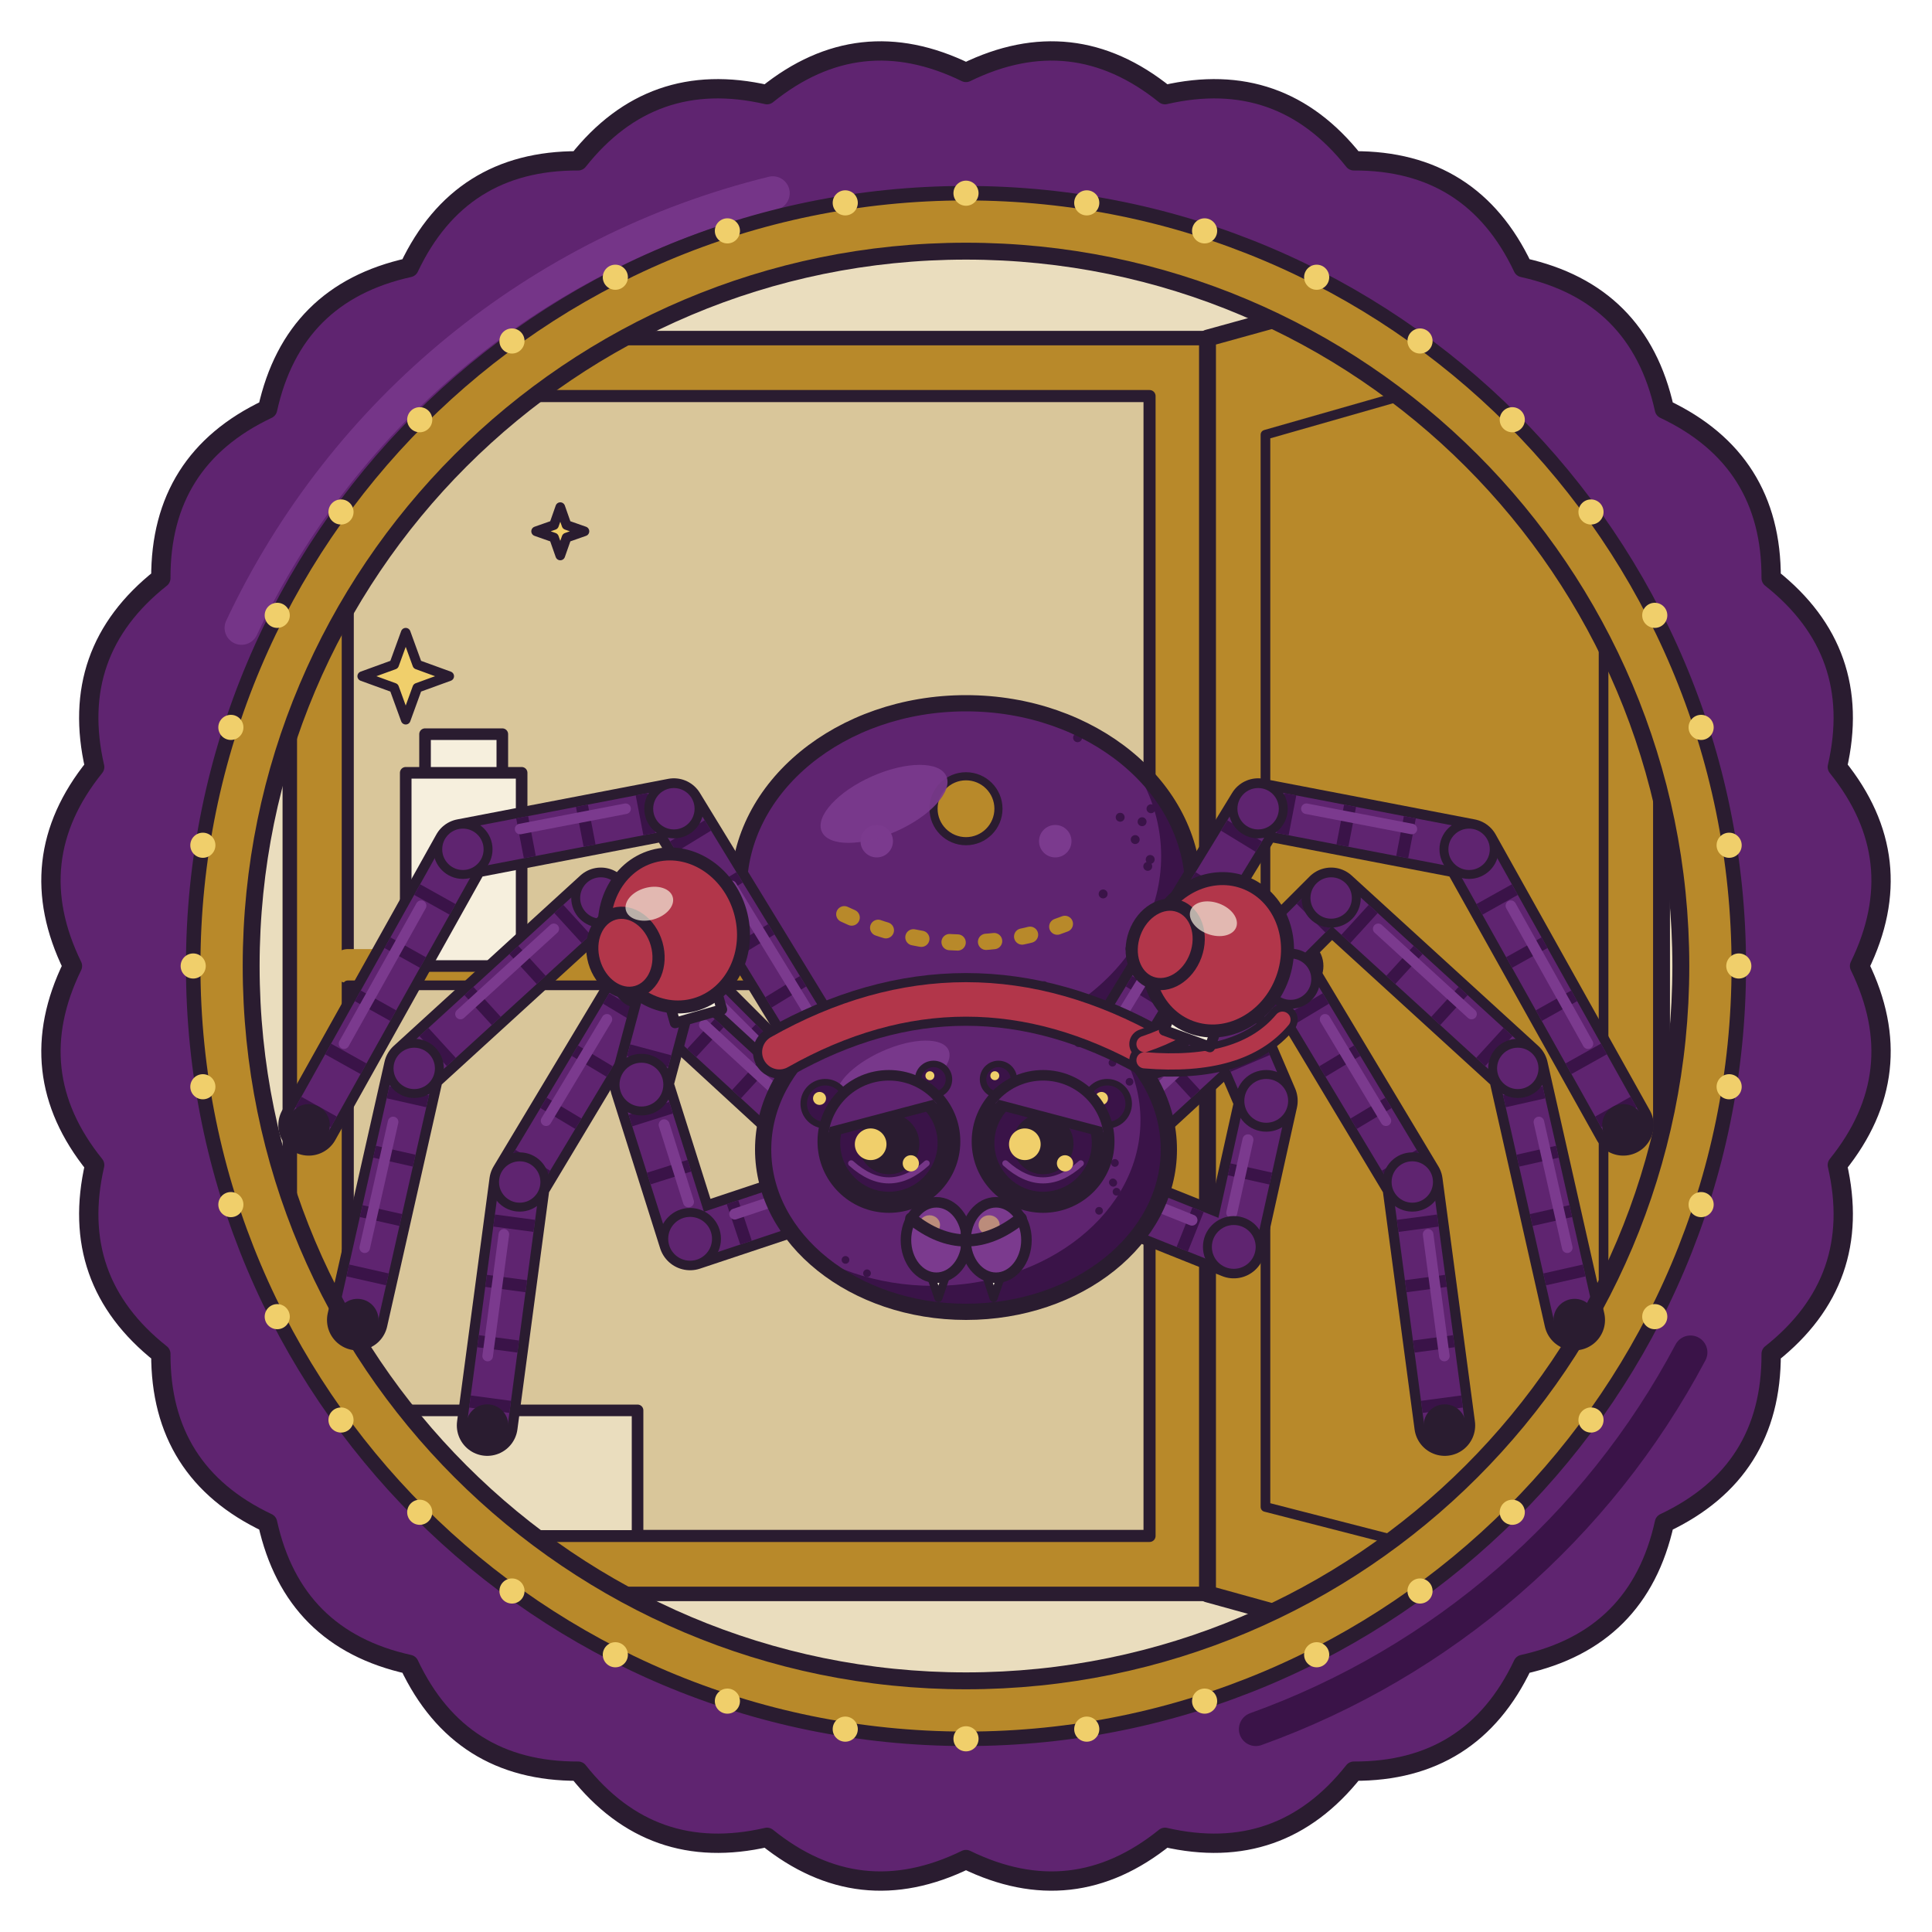
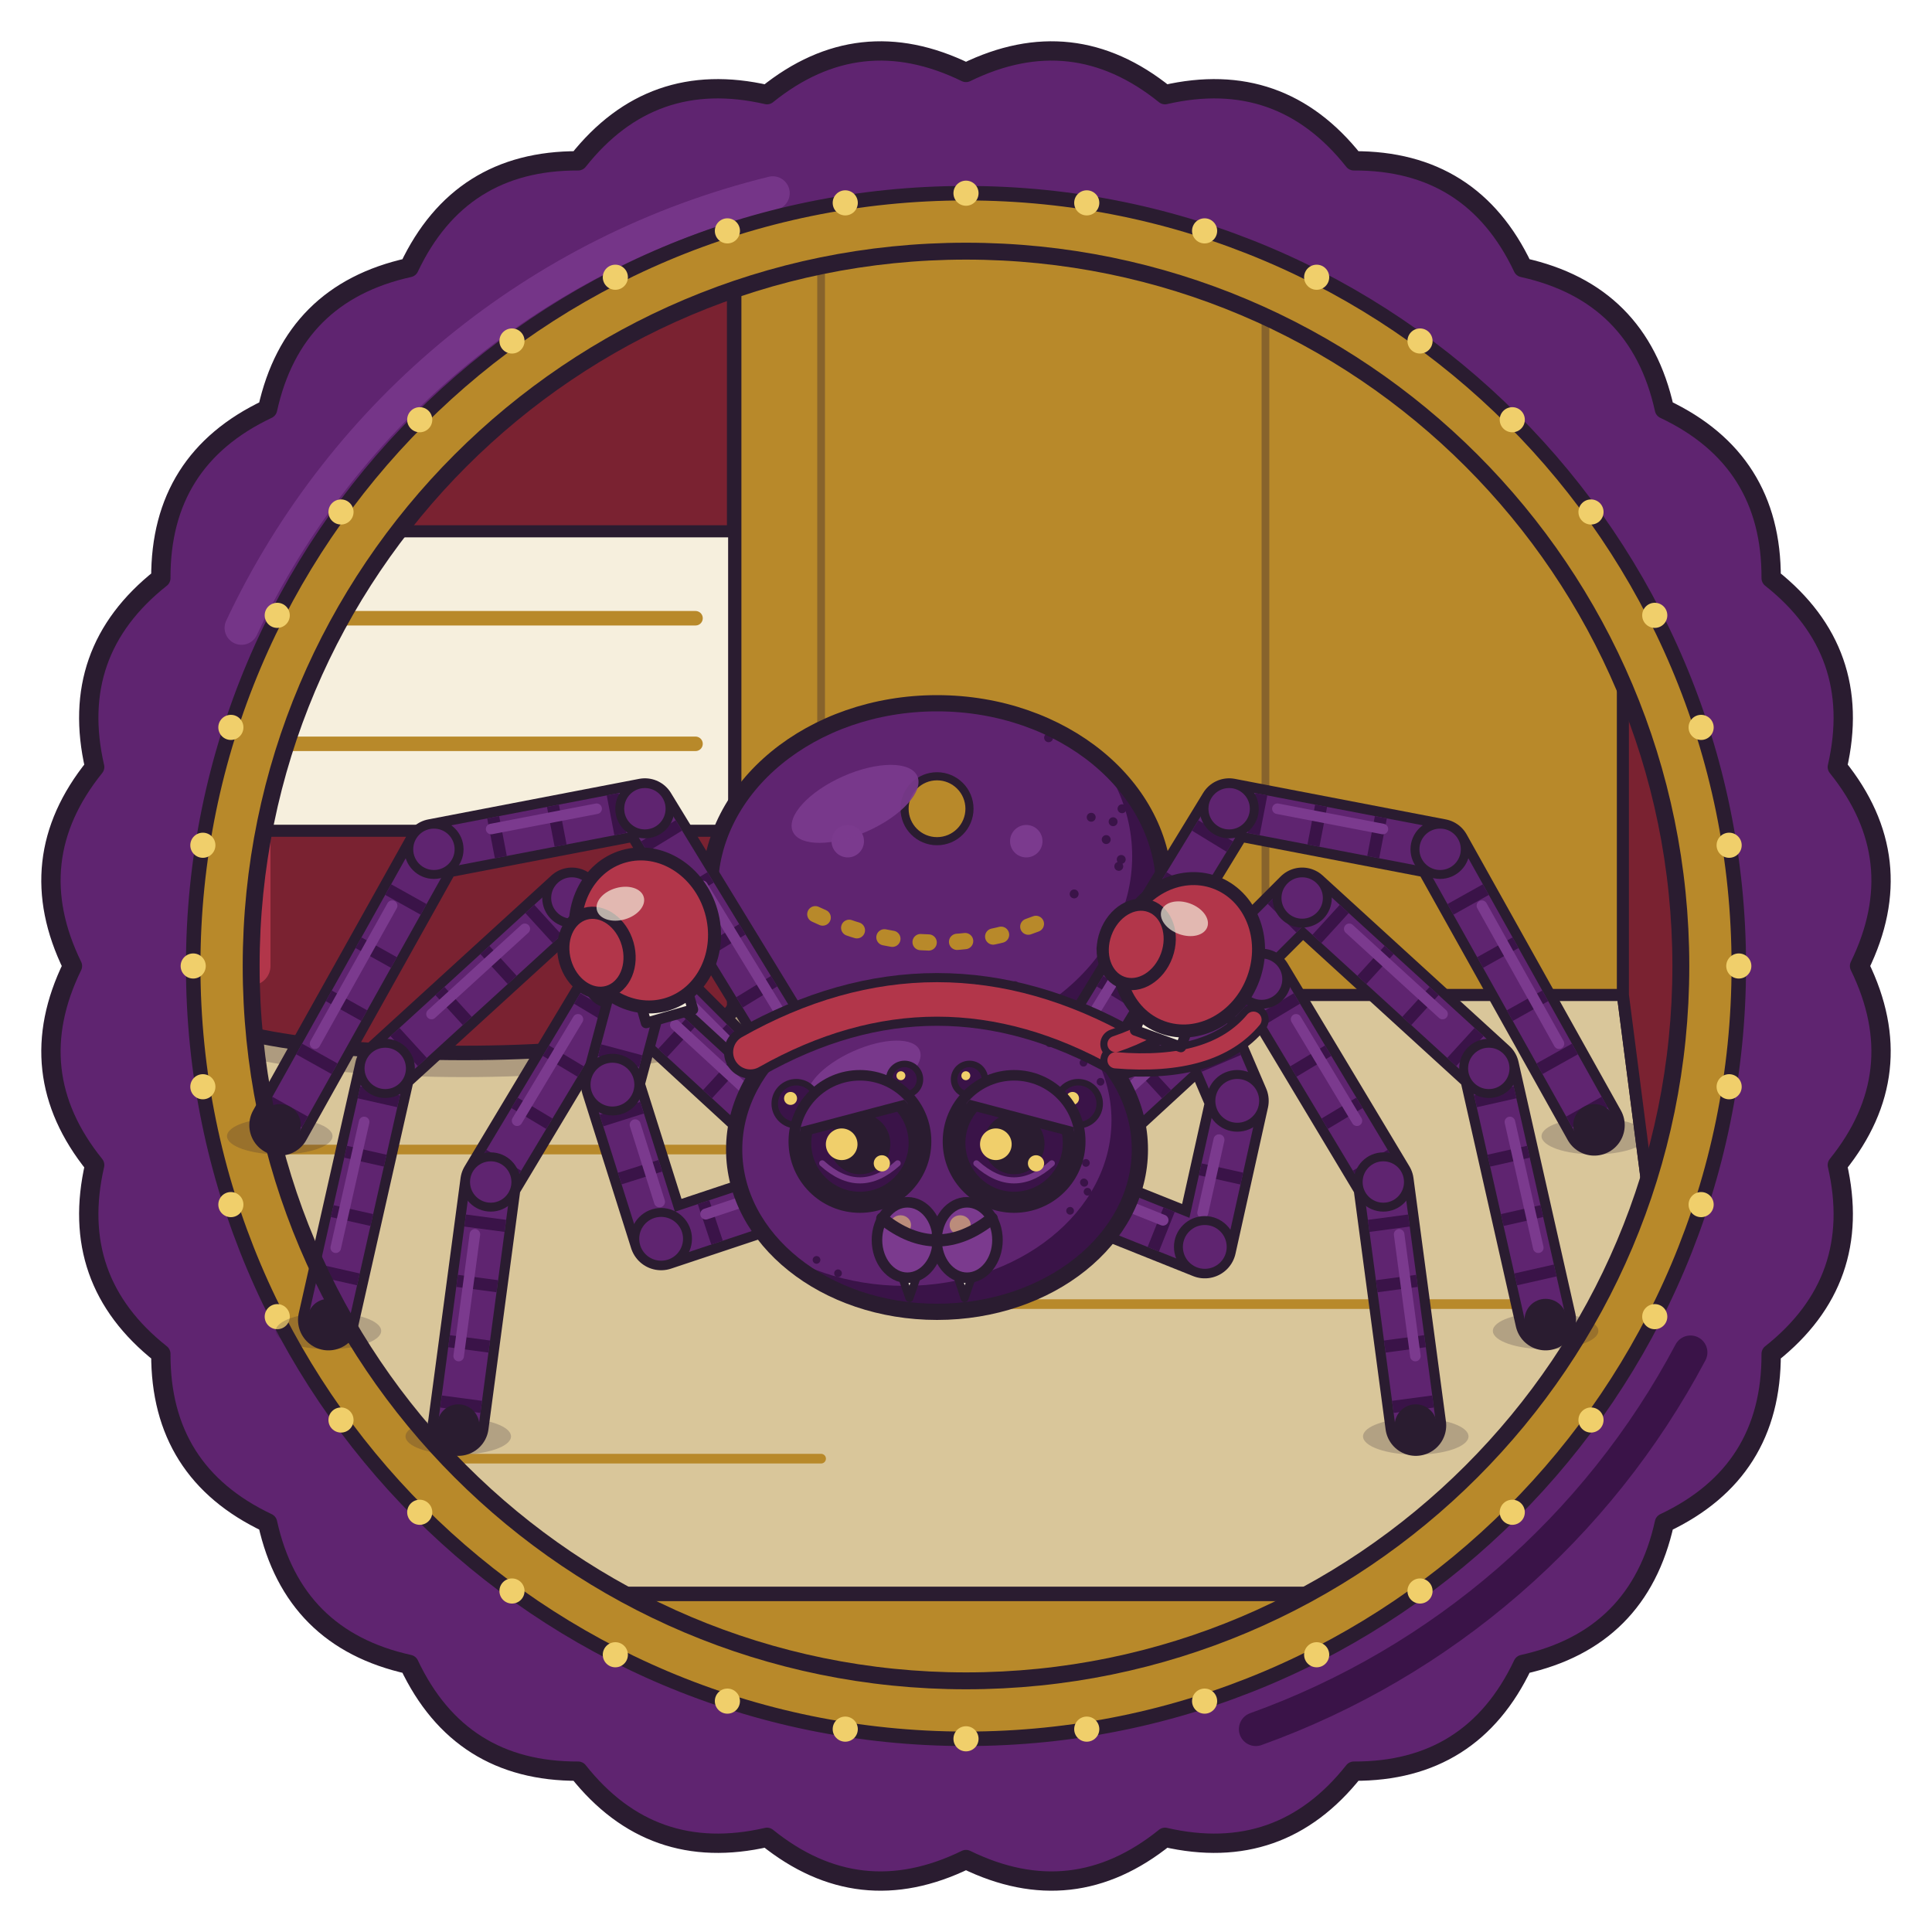
<svg xmlns="http://www.w3.org/2000/svg" viewBox="0 0 400 400" role="img" aria-labelledby="role-bruiser-title">
  <path d="M200 15 Q222.1 4.2 241.2 19.6 Q265.1 14.1 280.3 33.3 Q304.8 33.2 315.3 55.4 Q339.3 60.7 344.6 84.7 Q366.8 95.2 366.7 119.7 Q385.9 134.9 380.4 158.8 Q395.8 177.9 385 200 Q395.8 222.1 380.4 241.2 Q385.9 265.1 366.7 280.3 Q366.8 304.8 344.6 315.3 Q339.3 339.3 315.3 344.6 Q304.8 366.8 280.3 366.7 Q265.1 385.9 241.2 380.4 Q222.1 395.8 200 385 Q177.9 395.8 158.8 380.4 Q134.9 385.9 119.7 366.7 Q95.2 366.8 84.7 344.6 Q60.7 339.3 55.4 315.3 Q33.2 304.8 33.3 280.3 Q14.1 265.1 19.6 241.2 Q4.2 222.1 15 200 Q4.2 177.9 19.6 158.8 Q14.1 134.9 33.3 119.7 Q33.2 95.2 55.4 84.7 Q60.7 60.7 84.7 55.4 Q95.2 33.2 119.7 33.3 Q134.9 14.1 158.8 19.6 Q177.9 4.2 200 15Z" fill="#5f2470" stroke="#2a1c30" stroke-width="4" stroke-linecap="round" stroke-linejoin="round" />
  <path d="M50 130 A 165 165 0 0 1 160 40" fill="none" stroke="#7b3a8e" stroke-width="7" stroke-linecap="round" stroke-linejoin="round" opacity="0.8" />
  <path d="M350 280 A 165 165 0 0 1 260 358" fill="none" stroke="#3a1348" stroke-width="7" stroke-linecap="round" stroke-linejoin="round" />
  <circle cx="200" cy="200" r="160" fill="#b8892a" stroke="#2a1c30" stroke-width="3" />
  <circle cx="360" cy="200" r="2.6" fill="#f0cf6b" />
  <circle cx="358" cy="225" r="2.6" fill="#f0cf6b" />
  <circle cx="352.2" cy="249.4" r="2.6" fill="#f0cf6b" />
  <circle cx="342.6" cy="272.6" r="2.6" fill="#f0cf6b" />
  <circle cx="329.4" cy="294" r="2.6" fill="#f0cf6b" />
  <circle cx="313.1" cy="313.1" r="2.6" fill="#f0cf6b" />
  <circle cx="294" cy="329.4" r="2.6" fill="#f0cf6b" />
  <circle cx="272.6" cy="342.6" r="2.6" fill="#f0cf6b" />
  <circle cx="249.4" cy="352.2" r="2.6" fill="#f0cf6b" />
  <circle cx="225" cy="358" r="2.6" fill="#f0cf6b" />
  <circle cx="200" cy="360" r="2.6" fill="#f0cf6b" />
  <circle cx="175" cy="358" r="2.6" fill="#f0cf6b" />
  <circle cx="150.6" cy="352.2" r="2.6" fill="#f0cf6b" />
  <circle cx="127.4" cy="342.6" r="2.6" fill="#f0cf6b" />
  <circle cx="106" cy="329.4" r="2.6" fill="#f0cf6b" />
  <circle cx="86.9" cy="313.1" r="2.6" fill="#f0cf6b" />
  <circle cx="70.6" cy="294" r="2.6" fill="#f0cf6b" />
  <circle cx="57.4" cy="272.6" r="2.6" fill="#f0cf6b" />
  <circle cx="47.8" cy="249.4" r="2.6" fill="#f0cf6b" />
  <circle cx="42" cy="225" r="2.6" fill="#f0cf6b" />
  <circle cx="40" cy="200" r="2.6" fill="#f0cf6b" />
  <circle cx="42" cy="175" r="2.6" fill="#f0cf6b" />
  <circle cx="47.8" cy="150.6" r="2.6" fill="#f0cf6b" />
  <circle cx="57.4" cy="127.4" r="2.6" fill="#f0cf6b" />
  <circle cx="70.6" cy="106" r="2.6" fill="#f0cf6b" />
  <circle cx="86.9" cy="86.9" r="2.6" fill="#f0cf6b" />
  <circle cx="106" cy="70.6" r="2.6" fill="#f0cf6b" />
  <circle cx="127.4" cy="57.4" r="2.6" fill="#f0cf6b" />
  <circle cx="150.6" cy="47.8" r="2.6" fill="#f0cf6b" />
  <circle cx="175" cy="42" r="2.6" fill="#f0cf6b" />
  <circle cx="200" cy="40" r="2.6" fill="#f0cf6b" />
  <circle cx="225" cy="42" r="2.6" fill="#f0cf6b" />
  <circle cx="249.4" cy="47.8" r="2.6" fill="#f0cf6b" />
  <circle cx="272.6" cy="57.4" r="2.6" fill="#f0cf6b" />
  <circle cx="294" cy="70.6" r="2.6" fill="#f0cf6b" />
  <circle cx="313.1" cy="86.9" r="2.6" fill="#f0cf6b" />
  <circle cx="329.4" cy="106" r="2.6" fill="#f0cf6b" />
  <circle cx="342.6" cy="127.4" r="2.6" fill="#f0cf6b" />
  <circle cx="352.2" cy="150.6" r="2.6" fill="#f0cf6b" />
  <circle cx="358" cy="175" r="2.6" fill="#f0cf6b" />
  <clipPath id="rl-bruise-med0">
    <circle cx="200" cy="200" r="148" fill="#000" />
  </clipPath>
  <circle cx="200" cy="200" r="148" fill="#eaddbe" stroke="#2a1c30" stroke-width="3" />
  <g clip-path="url(#rl-bruise-med0)">
-     <path d="M60 70 H250 V330 H60 Z" fill="#b8892a" stroke="#2a1c30" stroke-width="3" stroke-linecap="round" stroke-linejoin="round" />
-     <path d="M72 82 H238 V318 H72 Z" fill="#d9c69a" stroke="#2a1c30" stroke-width="2.5" stroke-linecap="round" stroke-linejoin="round" />
-     <path d="M72 200 H238" fill="none" stroke="#b8892a" stroke-width="7" stroke-linecap="round" stroke-linejoin="round" />
-     <path d="M72 204 H238" fill="none" stroke="#2a1c30" stroke-width="2" stroke-linecap="round" stroke-linejoin="round" />
-     <path d="M84 200 v-40 h24 v40 Z M88 160 v-8 h16 v8" fill="#f6efdd" stroke="#2a1c30" stroke-width="2.4" stroke-linecap="round" stroke-linejoin="round" />
-     <path d="M186 200 q0 -30 14 -30 q14 0 14 30 Z" fill="#5f2470" stroke="#2a1c30" stroke-width="2.4" stroke-linecap="round" stroke-linejoin="round" />
-     <path d="M82 318 h50 v-26 h-50 Z" fill="#eaddbe" stroke="#2a1c30" stroke-width="2.4" stroke-linecap="round" stroke-linejoin="round" />
-     <path d="M250 70 L344 44 L344 356 L250 330 Z" fill="#b8892a" stroke="#2a1c30" stroke-width="3.5" stroke-linecap="round" stroke-linejoin="round" />
-     <path d="M262 90 L332 70 L332 330 L262 312 Z" fill="none" stroke="#2a1c30" stroke-width="2" stroke-linecap="round" stroke-linejoin="round" />
-     <circle cx="268" cy="200" r="5" fill="#f0cf6b" stroke="#2a1c30" stroke-width="2" />
-     <path d="M354 90 q14 24 0 48 M362 170 q14 24 0 48 M354 250 q14 24 0 48" fill="none" stroke="#2a1c30" stroke-width="3" stroke-linecap="round" stroke-linejoin="round" />
+     <path d="M30 30 H370 V206 H30 Z" fill="#b8892a" />
+     <path d="M80 30 L80 206" stroke="#2a1c30" stroke-width="1.6" stroke-linecap="round" opacity="0.35" />
+     <path d="M170 30 L170 206" stroke="#2a1c30" stroke-width="1.6" stroke-linecap="round" opacity="0.35" />
+     <path d="M262 30 L262 206" stroke="#2a1c30" stroke-width="1.6" stroke-linecap="round" opacity="0.35" />
+     <path d="M30 206 H336 L352 330 H30 Z" fill="#d9c69a" stroke="#2a1c30" stroke-width="2.5" stroke-linecap="round" stroke-linejoin="round" />
+     <path d="M40 238 L150 238" stroke="#b8892a" stroke-width="2" stroke-linecap="round" />
+     <path d="M180 270 L320 270" stroke="#b8892a" stroke-width="2" stroke-linecap="round" />
+     <path d="M60 302 L170 302" stroke="#b8892a" stroke-width="2" stroke-linecap="round" />
+     <path d="M336 206 L352 330 L370 330 L370 30 L336 30 Z" fill="#7a2231" stroke="#2a1c30" stroke-width="2.5" stroke-linecap="round" stroke-linejoin="round" />
+     <path d="M348 60 v30 M348 150 v30" fill="none" stroke="#f0cf6b" stroke-width="5" stroke-linecap="round" stroke-linejoin="round" />
+     <ellipse cx="96" cy="212" rx="58" ry="11" fill="#2a1c30" opacity="0.25" />
+     <path d="M40 20 V208 A56 10 0 0 0 152 208 V20 Z" fill="#7a2231" stroke="#2a1c30" stroke-width="3" stroke-linecap="round" stroke-linejoin="round" />
+     <path d="M52 20 V200" fill="none" stroke="#b2364a" stroke-width="8" stroke-linecap="round" stroke-linejoin="round" />
+     <path d="M40 110 H152 V172 H40 Z" fill="#f6efdd" stroke="#2a1c30" stroke-width="2.5" stroke-linecap="round" stroke-linejoin="round" />
+     <path d="M48 128 H144 M48 154 H144" fill="none" stroke="#b8892a" stroke-width="3" stroke-linecap="round" stroke-linejoin="round" />
+     <path d="M30 330 H370 V348 H30 Z" fill="#b8892a" stroke="#2a1c30" stroke-width="3" stroke-linecap="round" stroke-linejoin="round" />
+     <path d="M30 348 H370 V380 H30 Z" fill="#3a1348" />
  </g>
-   <g transform="translate(200 238) rotate(0) scale(0.84 0.84)">
+   <g transform="translate(194 238) rotate(0) scale(0.84 0.84)">
+     <ellipse cx="118" cy="70.7" rx="13" ry="4.5" fill="#2a1c30" opacity="0.22" />
+     <ellipse cx="150" cy="44.7" rx="13" ry="4.5" fill="#2a1c30" opacity="0.22" />
+     <ellipse cx="162" cy="-3.3" rx="13" ry="4.5" fill="#2a1c30" opacity="0.22" />
+     <ellipse cx="-118" cy="70.7" rx="13" ry="4.5" fill="#2a1c30" opacity="0.22" />
+     <ellipse cx="-150" cy="44.7" rx="13" ry="4.5" fill="#2a1c30" opacity="0.22" />
+     <ellipse cx="-162" cy="-3.3" rx="13" ry="4.5" fill="#2a1c30" opacity="0.22" />
    <g transform="rotate(0 0 -64)">
      <clipPath id="rl-bruise-c1">
        <ellipse cx="0" cy="-64" rx="56" ry="46" fill="#000" />
      </clipPath>
      <ellipse cx="0" cy="-64" rx="56" ry="46" fill="#3a1348" />
      <g clip-path="url(#rl-bruise-c1)">
        <ellipse cx="-9" cy="-72.3" rx="57.1" ry="46.9" fill="#5f2470" />
        <path d="M26.7 -37.8h0M40.4 -49.5h0M27.5 -101.5h0M5.6 -29.8h0M-29 -31.4h0M33.8 -63h0M44.8 -69.8h0M45.4 -71.5h0M41.7 -76.4h0M21.8 -36.2h0M-30.5 -31.9h0M-31.5 -30.9h0M-20.8 -34.6h0M19.2 -40.4h0M45.6 -84h0M23.3 -38.1h0M43.4 -80.8h0M-30 -31.8h0M38 -81.9h0" stroke="#3a1348" stroke-width="2.2" stroke-linecap="round" />
        <circle cx="0" cy="-84" r="8" fill="#b8892a" stroke="#2a1c30" stroke-width="2" />
        <path d="M-30 -58 Q0 -44 30 -58" fill="none" stroke="#b8892a" stroke-width="4" stroke-linecap="round" stroke-linejoin="round" stroke-dasharray="2 7" />
        <circle cx="-22" cy="-76" r="4" fill="#7b3a8e" />
        <circle cx="22" cy="-76" r="4" fill="#7b3a8e" />
        <ellipse cx="-20.2" cy="-85.2" rx="16.8" ry="7.4" fill="#7b3a8e" transform="rotate(-24 -20.2 -85.2)" opacity="0.9" />
      </g>
      <ellipse cx="0" cy="-64" rx="56" ry="46" fill="none" stroke="#2a1c30" stroke-width="4" />
    </g>
    <g>
      <path d="M28 -12 L72 -84 L124 -74 L162 -6" fill="none" stroke="#2a1c30" stroke-width="15" stroke-linecap="round" stroke-linejoin="round" />
      <path d="M28 -12 L72 -84 L124 -74 L162 -6" fill="none" stroke="#5f2470" stroke-width="10" stroke-linecap="round" stroke-linejoin="round" />
      <path d="M28 -12 L72 -84 L124 -74 L162 -6" fill="none" stroke="#3a1348" stroke-width="10" stroke-dasharray="3 12" stroke-linejoin="round" />
      <path d="M35.8 -29 L57.8 -65M83.9 -84 L109.9 -79M134.3 -60.1 L153.3 -26.1" stroke="#7b3a8e" stroke-width="2.6" stroke-linecap="round" fill="none" />
      <circle cx="72" cy="-84" r="6.2" fill="#5f2470" stroke="#2a1c30" stroke-width="2.2" />
      <circle cx="124" cy="-74" r="6.2" fill="#5f2470" stroke="#2a1c30" stroke-width="2.2" />
      <circle cx="162" cy="-6" r="5.2" fill="#2a1c30" />
    </g>
    <g>
      <path d="M-28 -12 L-72 -84 L-124 -74 L-162 -6" fill="none" stroke="#2a1c30" stroke-width="15" stroke-linecap="round" stroke-linejoin="round" />
      <path d="M-28 -12 L-72 -84 L-124 -74 L-162 -6" fill="none" stroke="#5f2470" stroke-width="10" stroke-linecap="round" stroke-linejoin="round" />
      <path d="M-28 -12 L-72 -84 L-124 -74 L-162 -6" fill="none" stroke="#3a1348" stroke-width="10" stroke-dasharray="3 12" stroke-linejoin="round" />
      <path d="M-35.8 -29 L-57.8 -65M-83.9 -84 L-109.9 -79M-134.3 -60.1 L-153.3 -26.1" stroke="#7b3a8e" stroke-width="2.6" stroke-linecap="round" fill="none" />
      <circle cx="-72" cy="-84" r="6.2" fill="#5f2470" stroke="#2a1c30" stroke-width="2.2" />
      <circle cx="-124" cy="-74" r="6.2" fill="#5f2470" stroke="#2a1c30" stroke-width="2.2" />
      <circle cx="-162" cy="-6" r="5.2" fill="#2a1c30" />
    </g>
    <g>
      <path d="M32 -4 L90 -62 L136 -20 L150 42" fill="none" stroke="#2a1c30" stroke-width="15" stroke-linecap="round" stroke-linejoin="round" />
      <path d="M32 -4 L90 -62 L136 -20 L150 42" fill="none" stroke="#5f2470" stroke-width="10" stroke-linecap="round" stroke-linejoin="round" />
      <path d="M32 -4 L90 -62 L136 -20 L150 42" fill="none" stroke="#3a1348" stroke-width="10" stroke-dasharray="3 12" stroke-linejoin="round" />
      <path d="M43.2 -18.3 L72.2 -47.3M101.6 -54.4 L124.6 -33.4M141.2 -6.8 L148.2 24.2" stroke="#7b3a8e" stroke-width="2.6" stroke-linecap="round" fill="none" />
      <circle cx="90" cy="-62" r="6.2" fill="#5f2470" stroke="#2a1c30" stroke-width="2.2" />
      <circle cx="136" cy="-20" r="6.2" fill="#5f2470" stroke="#2a1c30" stroke-width="2.2" />
      <circle cx="150" cy="42" r="5.2" fill="#2a1c30" />
    </g>
    <g>
      <path d="M-32 -4 L-90 -62 L-136 -20 L-150 42" fill="none" stroke="#2a1c30" stroke-width="15" stroke-linecap="round" stroke-linejoin="round" />
      <path d="M-32 -4 L-90 -62 L-136 -20 L-150 42" fill="none" stroke="#5f2470" stroke-width="10" stroke-linecap="round" stroke-linejoin="round" />
      <path d="M-32 -4 L-90 -62 L-136 -20 L-150 42" fill="none" stroke="#3a1348" stroke-width="10" stroke-dasharray="3 12" stroke-linejoin="round" />
      <path d="M-43.2 -18.3 L-72.2 -47.3M-101.6 -54.4 L-124.6 -33.4M-141.2 -6.8 L-148.2 24.2" stroke="#7b3a8e" stroke-width="2.6" stroke-linecap="round" fill="none" />
      <circle cx="-90" cy="-62" r="6.2" fill="#5f2470" stroke="#2a1c30" stroke-width="2.2" />
      <circle cx="-136" cy="-20" r="6.2" fill="#5f2470" stroke="#2a1c30" stroke-width="2.2" />
      <circle cx="-150" cy="42" r="5.2" fill="#2a1c30" />
    </g>
    <g>
      <path d="M30 4 L80 -42 L110 8 L118 68" fill="none" stroke="#2a1c30" stroke-width="15" stroke-linecap="round" stroke-linejoin="round" />
      <path d="M30 4 L80 -42 L110 8 L118 68" fill="none" stroke="#5f2470" stroke-width="10" stroke-linecap="round" stroke-linejoin="round" />
      <path d="M30 4 L80 -42 L110 8 L118 68" fill="none" stroke="#3a1348" stroke-width="10" stroke-dasharray="3 12" stroke-linejoin="round" />
      <path d="M39.5 -7.7 L64.5 -30.7M88.5 -32.1 L103.5 -7.1M113.9 20.9 L117.9 50.9" stroke="#7b3a8e" stroke-width="2.6" stroke-linecap="round" fill="none" />
      <circle cx="80" cy="-42" r="6.2" fill="#5f2470" stroke="#2a1c30" stroke-width="2.2" />
      <circle cx="110" cy="8" r="6.2" fill="#5f2470" stroke="#2a1c30" stroke-width="2.2" />
      <circle cx="118" cy="68" r="5.2" fill="#2a1c30" />
    </g>
    <g>
      <path d="M-30 4 L-80 -42 L-110 8 L-118 68" fill="none" stroke="#2a1c30" stroke-width="15" stroke-linecap="round" stroke-linejoin="round" />
      <path d="M-30 4 L-80 -42 L-110 8 L-118 68" fill="none" stroke="#5f2470" stroke-width="10" stroke-linecap="round" stroke-linejoin="round" />
      <path d="M-30 4 L-80 -42 L-110 8 L-118 68" fill="none" stroke="#3a1348" stroke-width="10" stroke-dasharray="3 12" stroke-linejoin="round" />
      <path d="M-39.5 -7.7 L-64.5 -30.7M-88.5 -32.1 L-103.5 -7.1M-113.9 20.9 L-117.9 50.9" stroke="#7b3a8e" stroke-width="2.6" stroke-linecap="round" fill="none" />
      <circle cx="-80" cy="-42" r="6.2" fill="#5f2470" stroke="#2a1c30" stroke-width="2.2" />
      <circle cx="-110" cy="8" r="6.2" fill="#5f2470" stroke="#2a1c30" stroke-width="2.2" />
      <circle cx="-118" cy="68" r="5.2" fill="#2a1c30" />
    </g>
    <g>
      <path d="M26 8 L66 24 L74 -12 L62 -40" fill="none" stroke="#2a1c30" stroke-width="15.5" stroke-linecap="round" stroke-linejoin="round" />
      <path d="M26 8 L66 24 L74 -12 L62 -40" fill="none" stroke="#5f2470" stroke-width="10.5" stroke-linecap="round" stroke-linejoin="round" />
      <path d="M26 8 L66 24 L74 -12 L62 -40" fill="none" stroke="#3a1348" stroke-width="10.5" stroke-dasharray="3 12" stroke-linejoin="round" />
      <path d="M35.7 9.4 L55.7 17.4M65.5 15.6 L69.5 -2.4" stroke="#7b3a8e" stroke-width="2.7" stroke-linecap="round" fill="none" />
      <circle cx="66" cy="24" r="6.5" fill="#5f2470" stroke="#2a1c30" stroke-width="2.2" />
      <circle cx="74" cy="-12" r="6.5" fill="#5f2470" stroke="#2a1c30" stroke-width="2.2" />
      <circle cx="62" cy="-40" r="5.4" fill="#2a1c30" />
    </g>
    <g>
      <path d="M-26 8 L-68 22 L-80 -16 L-72 -46" fill="none" stroke="#2a1c30" stroke-width="15.5" stroke-linecap="round" stroke-linejoin="round" />
      <path d="M-26 8 L-68 22 L-80 -16 L-72 -46" fill="none" stroke="#5f2470" stroke-width="10.5" stroke-linecap="round" stroke-linejoin="round" />
      <path d="M-26 8 L-68 22 L-80 -16 L-72 -46" fill="none" stroke="#3a1348" stroke-width="10.5" stroke-dasharray="3 12" stroke-linejoin="round" />
      <path d="M-36 8.9 L-57 15.9M-68.4 12.9 L-74.4 -6.1" stroke="#7b3a8e" stroke-width="2.7" stroke-linecap="round" fill="none" />
      <circle cx="-68" cy="22" r="6.5" fill="#5f2470" stroke="#2a1c30" stroke-width="2.2" />
      <circle cx="-80" cy="-16" r="6.5" fill="#5f2470" stroke="#2a1c30" stroke-width="2.2" />
      <circle cx="-72" cy="-46" r="5.4" fill="#2a1c30" />
    </g>
    <g transform="rotate(0 0 0)">
      <clipPath id="rl-bruise-c2">
        <ellipse cx="0" cy="0" rx="50" ry="40" fill="#000" />
      </clipPath>
      <ellipse cx="0" cy="0" rx="50" ry="40" fill="#3a1348" />
      <g clip-path="url(#rl-bruise-c2)">
        <ellipse cx="-8" cy="-7.2" rx="51" ry="40.8" fill="#5f2470" />
        <path d="M36.3 8.2h0M3.1 27.1h0M-24.4 30.5h0M-7.6 31.2h0M32.8 15.1h0M40.3 -16.7h0M9.5 25.1h0M36.7 3.3h0M37.1 10.4h0M36.2 8.1h0M36.1 -25.8h0M36.1 -21.4h0M-29.7 27.2h0M-8 24.7h0M27.7 -26.2h0" stroke="#3a1348" stroke-width="1.9" stroke-linecap="round" />
        <ellipse cx="-18" cy="-18.4" rx="15" ry="6.4" fill="#7b3a8e" transform="rotate(-24 -18 -18.4)" opacity="0.9" />
      </g>
      <ellipse cx="0" cy="0" rx="50" ry="40" fill="none" stroke="#2a1c30" stroke-width="4" />
    </g>
    <path d="M-9.4 29.1 l2.6 7.5 l2.3 -6.7 Z" fill="#f6efdd" stroke="#2a1c30" stroke-width="2" stroke-linecap="round" stroke-linejoin="round" />
    <path d="M9.4 29.1 l-2.6 7.5 l-2.2 -6.7 Z" fill="#f6efdd" stroke="#2a1c30" stroke-width="2" stroke-linecap="round" stroke-linejoin="round" />
    <ellipse cx="-7.3" cy="22.3" rx="7.5" ry="9.3" fill="#7b3a8e" stroke="#2a1c30" stroke-width="2.6" />
    <ellipse cx="7.4" cy="22.3" rx="7.5" ry="9.3" fill="#7b3a8e" stroke="#2a1c30" stroke-width="2.6" />
    <ellipse cx="-9" cy="18.6" rx="2.6" ry="2.4" fill="#f0cf6b" opacity="0.55" />
    <ellipse cx="5.7" cy="18.6" rx="2.6" ry="2.4" fill="#f0cf6b" opacity="0.55" />
    <circle cx="-8" cy="-17.3" r="4.6" fill="#2a1c30" />
    <circle cx="-8" cy="-17.3" r="3" fill="#3a1348" />
    <circle cx="-8.9" cy="-18.2" r="1.1" fill="#f0cf6b" />
    <circle cx="8" cy="-17.3" r="4.6" fill="#2a1c30" />
    <circle cx="8" cy="-17.3" r="3" fill="#3a1348" />
    <circle cx="7.1" cy="-18.2" r="1.1" fill="#f0cf6b" />
    <circle cx="-34.7" cy="-11.3" r="6.1" fill="#2a1c30" />
    <circle cx="-34.7" cy="-11.3" r="4.5" fill="#3a1348" />
    <circle cx="-36.1" cy="-12.6" r="1.6" fill="#f0cf6b" />
    <circle cx="34.8" cy="-11.3" r="6.1" fill="#2a1c30" />
    <circle cx="34.8" cy="-11.3" r="4.5" fill="#3a1348" />
    <circle cx="33.4" cy="-12.6" r="1.6" fill="#f0cf6b" />
    <circle cx="-19" cy="-2" r="17.6" fill="#2a1c30" />
    <clipPath id="rl-bruise-e3">
      <circle cx="-19" cy="-2" r="15" fill="#000" />
    </clipPath>
    <g clip-path="url(#rl-bruise-e3)">
      <circle cx="-19" cy="-2" r="15" fill="#2a1c30" />
      <circle cx="-19" cy="-1.6" r="12" fill="#3a1348" />
      <circle cx="-19" cy="-1.4" r="7.5" fill="#2a1c30" />
      <path d="M-28.3 3.4 Q-19 11.8 -9.7 3.4" fill="none" stroke="#7b3a8e" stroke-width="1.5" stroke-linecap="round" stroke-linejoin="round" opacity="0.9" />
      <circle cx="-23.5" cy="-1.3" r="3.9" fill="#f0cf6b" />
      <circle cx="-13.6" cy="3.4" r="2" fill="#f0cf6b" />
      <path d="M-2.5 -20 L-2.5 -12.5 L-35.5 -3.8 L-35.5 -20 Z" fill="#5f2470" />
      <path d="M-2.5 -12.5 L-35.5 -3.8" fill="none" stroke="#2a1c30" stroke-width="2.4" stroke-linecap="round" stroke-linejoin="round" />
    </g>
    <circle cx="19" cy="-2" r="17.6" fill="#2a1c30" />
    <clipPath id="rl-bruise-e4">
      <circle cx="19" cy="-2" r="15" fill="#000" />
    </clipPath>
    <g clip-path="url(#rl-bruise-e4)">
      <circle cx="19" cy="-2" r="15" fill="#2a1c30" />
      <circle cx="19" cy="-1.6" r="12" fill="#3a1348" />
      <circle cx="19" cy="-1.4" r="7.5" fill="#2a1c30" />
      <path d="M9.7 3.4 Q19 11.8 28.3 3.4" fill="none" stroke="#7b3a8e" stroke-width="1.5" stroke-linecap="round" stroke-linejoin="round" opacity="0.9" />
      <circle cx="14.5" cy="-1.3" r="3.9" fill="#f0cf6b" />
      <circle cx="24.4" cy="3.4" r="2" fill="#f0cf6b" />
      <path d="M2.5 -20 L2.5 -12.5 L35.5 -3.8 L35.5 -20 Z" fill="#5f2470" />
      <path d="M2.5 -12.5 L35.5 -3.8" fill="none" stroke="#2a1c30" stroke-width="2.4" stroke-linecap="round" stroke-linejoin="round" />
    </g>
    <path d="M-13.5 17 Q0 27.8 13.5 17" fill="none" stroke="#2a1c30" stroke-width="3" stroke-linecap="round" stroke-linejoin="round" />
    <path d="M-46 -24 Q0 -50 46 -24" fill="none" stroke="#2a1c30" stroke-width="13" stroke-linecap="round" stroke-linejoin="round" />
    <path d="M-46 -24 Q0 -50 46 -24" fill="none" stroke="#b2364a" stroke-width="8.5" stroke-linecap="round" stroke-linejoin="round" />
    <path d="M44 -26 q18 -6 26 -22 M44 -22 q24 2 34 -10" fill="none" stroke="#2a1c30" stroke-width="7.5" stroke-linecap="round" stroke-linejoin="round" />
    <path d="M44 -26 q18 -6 26 -22 M44 -22 q24 2 34 -10" fill="none" stroke="#b2364a" stroke-width="4" stroke-linecap="round" stroke-linejoin="round" />
    <g transform="rotate(20 62 -48)">
      <path d="M56 -36 h12 v10 h-12 Z" fill="#f6efdd" stroke="#2a1c30" stroke-width="2.6" stroke-linecap="round" stroke-linejoin="round" />
      <ellipse cx="62" cy="-48" rx="17" ry="19" fill="#b2364a" stroke="#2a1c30" stroke-width="3.2" />
      <ellipse cx="49" cy="-46" rx="8" ry="10" fill="#b2364a" stroke="#2a1c30" stroke-width="3" />
      <ellipse cx="58" cy="-56" rx="6" ry="4" fill="#f6efdd" opacity="0.7" />
    </g>
    <g transform="rotate(-16 -72 -54)">
      <path d="M-78 -42 h12 v10 h-12 Z" fill="#f6efdd" stroke="#2a1c30" stroke-width="2.6" stroke-linecap="round" stroke-linejoin="round" />
      <ellipse cx="-72" cy="-54" rx="17" ry="19" fill="#b2364a" stroke="#2a1c30" stroke-width="3.2" />
      <ellipse cx="-85" cy="-52" rx="8" ry="10" fill="#b2364a" stroke="#2a1c30" stroke-width="3" />
      <ellipse cx="-76" cy="-62" rx="6" ry="4" fill="#f6efdd" opacity="0.7" />
    </g>
  </g>
-   <path d="M84 131L86.4 137.6L93 140L86.4 142.4L84 149L81.6 142.4L75 140L81.6 137.6Z" fill="#f0cf6b" stroke="#2a1c30" stroke-width="2" stroke-linecap="round" stroke-linejoin="round" />
-   <path d="M116 105L117.3 108.7L121 110L117.3 111.3L116 115L114.7 111.3L111 110L114.7 108.7Z" fill="#f0cf6b" stroke="#2a1c30" stroke-width="2" stroke-linecap="round" stroke-linejoin="round" />
  <circle cx="200" cy="200" r="148" fill="none" stroke="#2a1c30" stroke-width="3.5" />
</svg>
